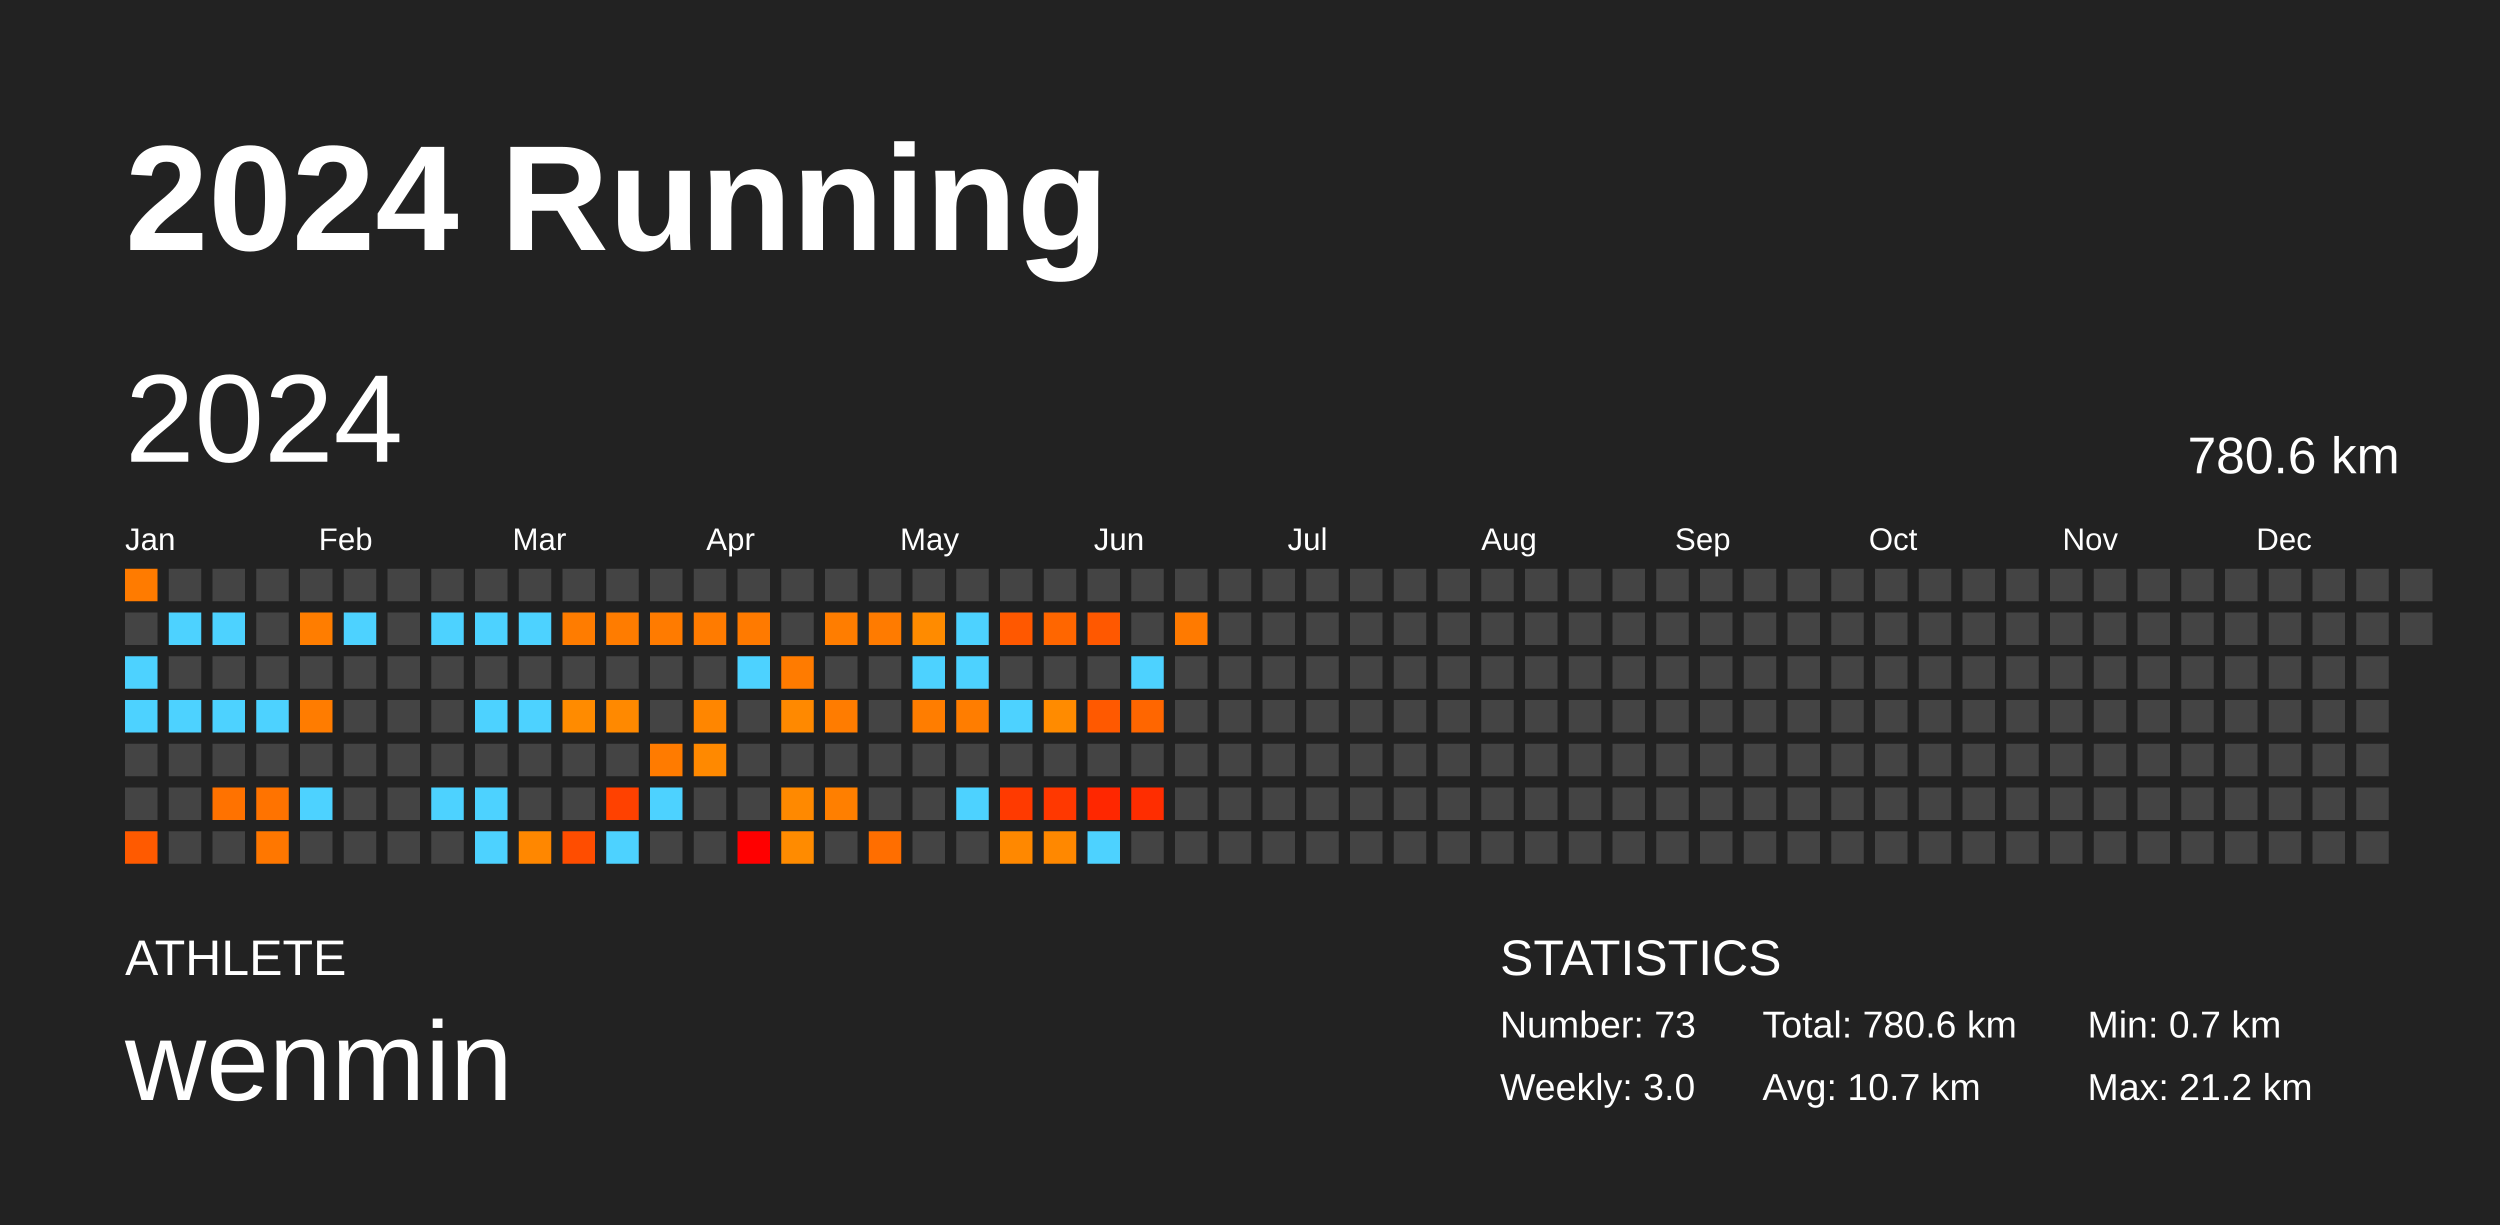
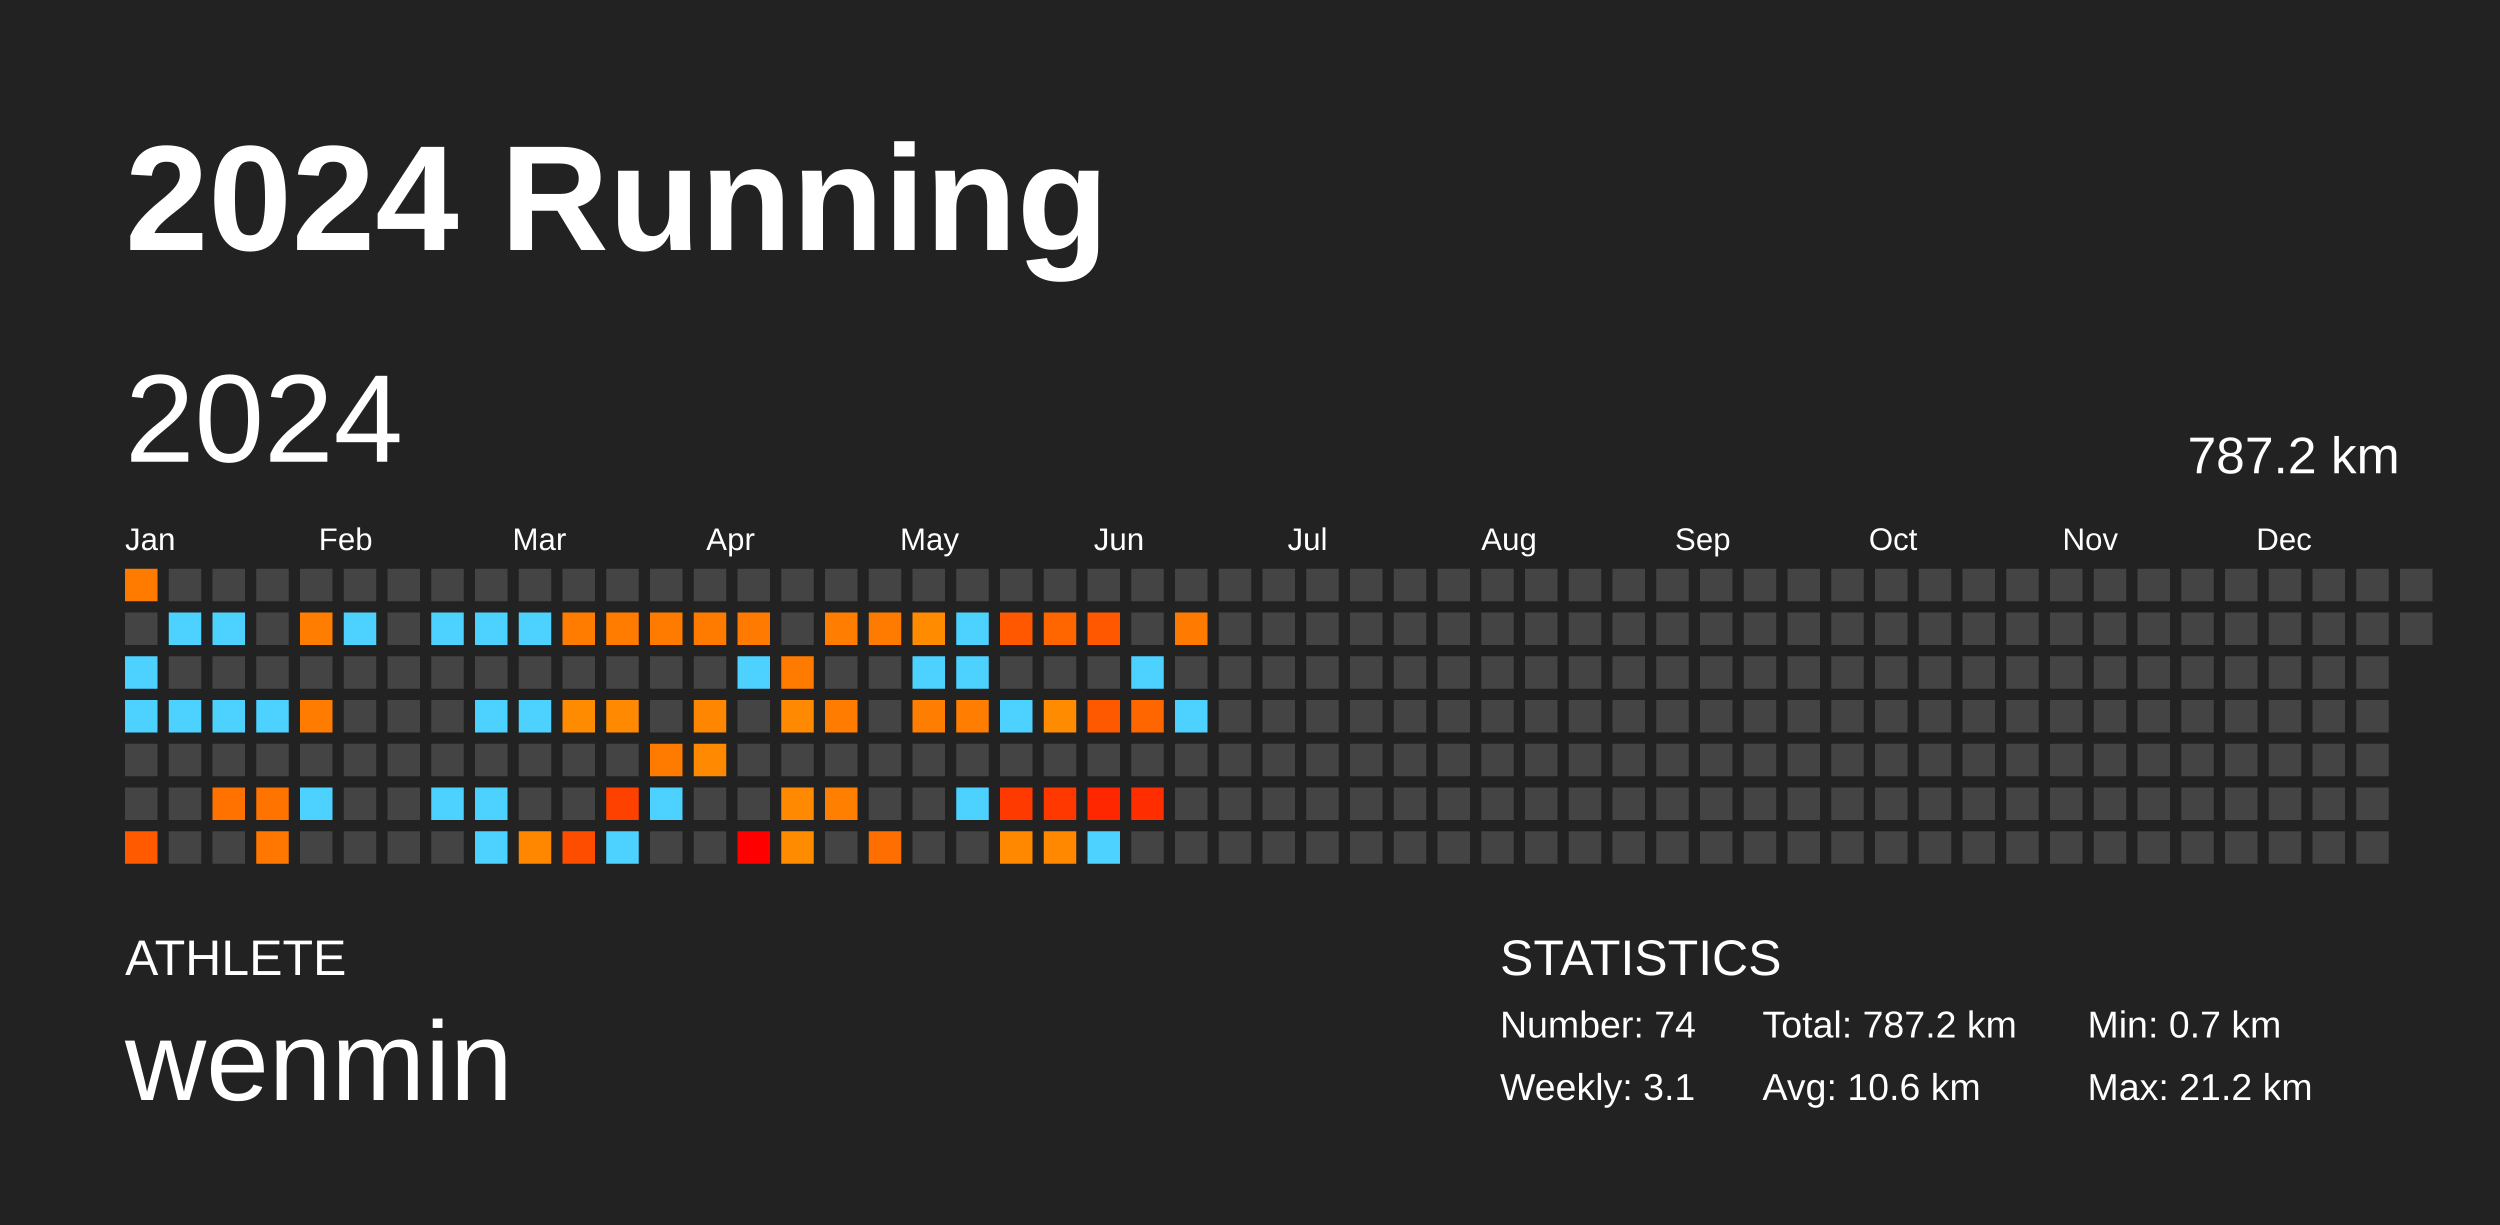
<svg xmlns="http://www.w3.org/2000/svg" baseProfile="full" height="98mm" version="1.1" viewBox="0,0,200,98" width="200mm">
  <defs />
  <rect fill="#222222" height="98" width="200" x="0" y="0" />
  <text fill="#FFFFFF" style="font-size:12px; font-family:Arial; font-weight:bold;" x="10" y="20">2024 Running</text>
  <text fill="#FFFFFF" style="font-size:4px; font-family:Arial" x="10" y="78">ATHLETE</text>
  <text fill="#FFFFFF" style="font-size:9px; font-family:Arial" x="10" y="88">wenmin</text>
  <text fill="#FFFFFF" style="font-size:4px; font-family:Arial" x="120" y="78">STATISTICS</text>
-   <text fill="#FFFFFF" style="font-size:3px; font-family:Arial" x="120" y="83">Number: 73</text>
-   <text fill="#FFFFFF" style="font-size:3px; font-family:Arial" x="120" y="88">Weekly: 3.0</text>
-   <text fill="#FFFFFF" style="font-size:3px; font-family:Arial" x="141" y="83">Total: 780.6 km</text>
-   <text fill="#FFFFFF" style="font-size:3px; font-family:Arial" x="141" y="88">Avg: 10.7 km</text>
+   <text fill="#FFFFFF" style="font-size:3px; font-family:Arial" x="120" y="83">Number: 74</text>
+   <text fill="#FFFFFF" style="font-size:3px; font-family:Arial" x="120" y="88">Weekly: 3.1</text>
+   <text fill="#FFFFFF" style="font-size:3px; font-family:Arial" x="141" y="83">Total: 787.2 km</text>
+   <text fill="#FFFFFF" style="font-size:3px; font-family:Arial" x="141" y="88">Avg: 10.6 km</text>
  <text fill="#FFFFFF" style="font-size:3px; font-family:Arial" x="167" y="83">Min: 0.7 km</text>
  <text fill="#FFFFFF" style="font-size:3px; font-family:Arial" x="167" y="88">Max: 21.2 km</text>
  <text dominant-baseline="hanging" fill="#FFFFFF" style="font-size:10.0px; font-family:Arial;" x="10" y="30">2024</text>
-   <text dominant-baseline="hanging" fill="#FFFFFF" style="font-size:4.125px; font-family:Arial;" x="175" y="35">780.6 km</text>
+   <text dominant-baseline="hanging" fill="#FFFFFF" style="font-size:4.125px; font-family:Arial;" x="175" y="35">787.2 km</text>
  <text fill="#FFFFFF" style="font-size:2.5px; font-family:Arial" x="10.0" y="44">Jan</text>
  <text fill="#FFFFFF" style="font-size:2.5px; font-family:Arial" x="25.5" y="44">Feb</text>
  <text fill="#FFFFFF" style="font-size:2.5px; font-family:Arial" x="41.0" y="44">Mar</text>
  <text fill="#FFFFFF" style="font-size:2.5px; font-family:Arial" x="56.5" y="44">Apr</text>
  <text fill="#FFFFFF" style="font-size:2.5px; font-family:Arial" x="72.0" y="44">May</text>
  <text fill="#FFFFFF" style="font-size:2.5px; font-family:Arial" x="87.5" y="44">Jun</text>
  <text fill="#FFFFFF" style="font-size:2.5px; font-family:Arial" x="103.0" y="44">Jul</text>
  <text fill="#FFFFFF" style="font-size:2.5px; font-family:Arial" x="118.5" y="44">Aug</text>
  <text fill="#FFFFFF" style="font-size:2.5px; font-family:Arial" x="134.0" y="44">Sep</text>
  <text fill="#FFFFFF" style="font-size:2.5px; font-family:Arial" x="149.5" y="44">Oct</text>
  <text fill="#FFFFFF" style="font-size:2.5px; font-family:Arial" x="165.0" y="44">Nov</text>
  <text fill="#FFFFFF" style="font-size:2.5px; font-family:Arial" x="180.5" y="44">Dec</text>
  <rect fill="#ff7b00" height="2.6" width="2.6" x="10.0" y="45.5" />
  <rect fill="#444444" height="2.6" width="2.6" x="10.0" y="49.0" />
  <rect fill="#4dd2ff" height="2.6" width="2.6" x="10.0" y="52.5" />
  <rect fill="#4dd2ff" height="2.6" width="2.6" x="10.0" y="56.0" />
  <rect fill="#444444" height="2.6" width="2.6" x="10.0" y="59.5" />
  <rect fill="#444444" height="2.6" width="2.6" x="10.0" y="63.0" />
  <rect fill="#ff5a00" height="2.6" width="2.6" x="10.0" y="66.5" />
  <rect fill="#444444" height="2.6" width="2.6" x="13.5" y="45.5" />
  <rect fill="#4dd2ff" height="2.6" width="2.6" x="13.5" y="49.0" />
  <rect fill="#444444" height="2.6" width="2.6" x="13.5" y="52.5" />
  <rect fill="#4dd2ff" height="2.6" width="2.6" x="13.5" y="56.0" />
  <rect fill="#444444" height="2.6" width="2.6" x="13.5" y="59.5" />
  <rect fill="#444444" height="2.6" width="2.6" x="13.5" y="63.0" />
  <rect fill="#444444" height="2.6" width="2.6" x="13.5" y="66.5" />
  <rect fill="#444444" height="2.6" width="2.6" x="17.0" y="45.5" />
  <rect fill="#4dd2ff" height="2.6" width="2.6" x="17.0" y="49.0" />
  <rect fill="#444444" height="2.6" width="2.6" x="17.0" y="52.5" />
  <rect fill="#4dd2ff" height="2.6" width="2.6" x="17.0" y="56.0" />
  <rect fill="#444444" height="2.6" width="2.6" x="17.0" y="59.5" />
  <rect fill="#ff7200" height="2.6" width="2.6" x="17.0" y="63.0" />
  <rect fill="#444444" height="2.6" width="2.6" x="17.0" y="66.5" />
  <rect fill="#444444" height="2.6" width="2.6" x="20.5" y="45.5" />
  <rect fill="#444444" height="2.6" width="2.6" x="20.5" y="49.0" />
  <rect fill="#444444" height="2.6" width="2.6" x="20.5" y="52.5" />
  <rect fill="#4dd2ff" height="2.6" width="2.6" x="20.5" y="56.0" />
  <rect fill="#444444" height="2.6" width="2.6" x="20.5" y="59.5" />
  <rect fill="#ff7300" height="2.6" width="2.6" x="20.5" y="63.0" />
  <rect fill="#ff7700" height="2.6" width="2.6" x="20.5" y="66.5" />
  <rect fill="#444444" height="2.6" width="2.6" x="24.0" y="45.5" />
  <rect fill="#ff7d00" height="2.6" width="2.6" x="24.0" y="49.0" />
  <rect fill="#444444" height="2.6" width="2.6" x="24.0" y="52.5" />
  <rect fill="#ff7c00" height="2.6" width="2.6" x="24.0" y="56.0" />
  <rect fill="#444444" height="2.6" width="2.6" x="24.0" y="59.5" />
  <rect fill="#4dd2ff" height="2.6" width="2.6" x="24.0" y="63.0" />
  <rect fill="#444444" height="2.6" width="2.6" x="24.0" y="66.5" />
  <rect fill="#444444" height="2.6" width="2.6" x="27.5" y="45.5" />
  <rect fill="#4dd2ff" height="2.6" width="2.6" x="27.5" y="49.0" />
  <rect fill="#444444" height="2.6" width="2.6" x="27.5" y="52.5" />
  <rect fill="#444444" height="2.6" width="2.6" x="27.5" y="56.0" />
  <rect fill="#444444" height="2.6" width="2.6" x="27.5" y="59.5" />
  <rect fill="#444444" height="2.6" width="2.6" x="27.5" y="63.0" />
  <rect fill="#444444" height="2.6" width="2.6" x="27.5" y="66.5" />
  <rect fill="#444444" height="2.6" width="2.6" x="31.0" y="45.5" />
  <rect fill="#444444" height="2.6" width="2.6" x="31.0" y="49.0" />
  <rect fill="#444444" height="2.6" width="2.6" x="31.0" y="52.5" />
  <rect fill="#444444" height="2.6" width="2.6" x="31.0" y="56.0" />
  <rect fill="#444444" height="2.6" width="2.6" x="31.0" y="59.5" />
  <rect fill="#444444" height="2.6" width="2.6" x="31.0" y="63.0" />
  <rect fill="#444444" height="2.6" width="2.6" x="31.0" y="66.5" />
  <rect fill="#444444" height="2.6" width="2.6" x="34.5" y="45.5" />
  <rect fill="#4dd2ff" height="2.6" width="2.6" x="34.5" y="49.0" />
  <rect fill="#444444" height="2.6" width="2.6" x="34.5" y="52.5" />
  <rect fill="#444444" height="2.6" width="2.6" x="34.5" y="56.0" />
  <rect fill="#444444" height="2.6" width="2.6" x="34.5" y="59.5" />
  <rect fill="#4dd2ff" height="2.6" width="2.6" x="34.5" y="63.0" />
  <rect fill="#444444" height="2.6" width="2.6" x="34.5" y="66.5" />
  <rect fill="#444444" height="2.6" width="2.6" x="38.0" y="45.5" />
  <rect fill="#4dd2ff" height="2.6" width="2.6" x="38.0" y="49.0" />
  <rect fill="#444444" height="2.6" width="2.6" x="38.0" y="52.5" />
  <rect fill="#4dd2ff" height="2.6" width="2.6" x="38.0" y="56.0" />
  <rect fill="#444444" height="2.6" width="2.6" x="38.0" y="59.5" />
  <rect fill="#4dd2ff" height="2.6" width="2.6" x="38.0" y="63.0" />
  <rect fill="#4dd2ff" height="2.6" width="2.6" x="38.0" y="66.5" />
  <rect fill="#444444" height="2.6" width="2.6" x="41.5" y="45.5" />
  <rect fill="#4dd2ff" height="2.6" width="2.6" x="41.5" y="49.0" />
  <rect fill="#444444" height="2.6" width="2.6" x="41.5" y="52.5" />
  <rect fill="#4dd2ff" height="2.6" width="2.6" x="41.5" y="56.0" />
  <rect fill="#444444" height="2.6" width="2.6" x="41.5" y="59.5" />
  <rect fill="#444444" height="2.6" width="2.6" x="41.5" y="63.0" />
  <rect fill="#ff8700" height="2.6" width="2.6" x="41.5" y="66.5" />
  <rect fill="#444444" height="2.6" width="2.6" x="45.0" y="45.5" />
  <rect fill="#ff7c00" height="2.6" width="2.6" x="45.0" y="49.0" />
  <rect fill="#444444" height="2.6" width="2.6" x="45.0" y="52.5" />
  <rect fill="#ff8b00" height="2.6" width="2.6" x="45.0" y="56.0" />
  <rect fill="#444444" height="2.6" width="2.6" x="45.0" y="59.5" />
  <rect fill="#444444" height="2.6" width="2.6" x="45.0" y="63.0" />
  <rect fill="#ff4d00" height="2.6" width="2.6" x="45.0" y="66.5" />
  <rect fill="#444444" height="2.6" width="2.6" x="48.5" y="45.5" />
  <rect fill="#ff7c00" height="2.6" width="2.6" x="48.5" y="49.0" />
  <rect fill="#444444" height="2.6" width="2.6" x="48.5" y="52.5" />
  <rect fill="#ff8900" height="2.6" width="2.6" x="48.5" y="56.0" />
  <rect fill="#444444" height="2.6" width="2.6" x="48.5" y="59.5" />
  <rect fill="#ff4100" height="2.6" width="2.6" x="48.5" y="63.0" />
  <rect fill="#4dd2ff" height="2.6" width="2.6" x="48.5" y="66.5" />
  <rect fill="#444444" height="2.6" width="2.6" x="52.0" y="45.5" />
  <rect fill="#ff7b00" height="2.6" width="2.6" x="52.0" y="49.0" />
  <rect fill="#444444" height="2.6" width="2.6" x="52.0" y="52.5" />
  <rect fill="#444444" height="2.6" width="2.6" x="52.0" y="56.0" />
  <rect fill="#ff7b00" height="2.6" width="2.6" x="52.0" y="59.5" />
  <rect fill="#4dd2ff" height="2.6" width="2.6" x="52.0" y="63.0" />
  <rect fill="#444444" height="2.6" width="2.6" x="52.0" y="66.5" />
  <rect fill="#444444" height="2.6" width="2.6" x="55.5" y="45.5" />
  <rect fill="#ff7b00" height="2.6" width="2.6" x="55.5" y="49.0" />
  <rect fill="#444444" height="2.6" width="2.6" x="55.5" y="52.5" />
  <rect fill="#ff8600" height="2.6" width="2.6" x="55.5" y="56.0" />
  <rect fill="#ff8900" height="2.6" width="2.6" x="55.5" y="59.5" />
  <rect fill="#444444" height="2.6" width="2.6" x="55.5" y="63.0" />
  <rect fill="#444444" height="2.6" width="2.6" x="55.5" y="66.5" />
  <rect fill="#444444" height="2.6" width="2.6" x="59.0" y="45.5" />
  <rect fill="#ff7a00" height="2.6" width="2.6" x="59.0" y="49.0" />
  <rect fill="#4dd2ff" height="2.6" width="2.6" x="59.0" y="52.5" />
  <rect fill="#444444" height="2.6" width="2.6" x="59.0" y="56.0" />
  <rect fill="#444444" height="2.6" width="2.6" x="59.0" y="59.5" />
  <rect fill="#444444" height="2.6" width="2.6" x="59.0" y="63.0" />
  <rect fill="red" height="2.6" width="2.6" x="59.0" y="66.5" />
  <rect fill="#444444" height="2.6" width="2.6" x="62.5" y="45.5" />
  <rect fill="#444444" height="2.6" width="2.6" x="62.5" y="49.0" />
  <rect fill="#ff7b00" height="2.6" width="2.6" x="62.5" y="52.5" />
  <rect fill="#ff8900" height="2.6" width="2.6" x="62.5" y="56.0" />
  <rect fill="#444444" height="2.6" width="2.6" x="62.5" y="59.5" />
  <rect fill="#ff8900" height="2.6" width="2.6" x="62.5" y="63.0" />
  <rect fill="#ff8b00" height="2.6" width="2.6" x="62.5" y="66.5" />
  <rect fill="#444444" height="2.6" width="2.6" x="66.0" y="45.5" />
  <rect fill="#ff7d00" height="2.6" width="2.6" x="66.0" y="49.0" />
  <rect fill="#444444" height="2.6" width="2.6" x="66.0" y="52.5" />
  <rect fill="#ff7c00" height="2.6" width="2.6" x="66.0" y="56.0" />
  <rect fill="#444444" height="2.6" width="2.6" x="66.0" y="59.5" />
  <rect fill="#ff7f00" height="2.6" width="2.6" x="66.0" y="63.0" />
  <rect fill="#444444" height="2.6" width="2.6" x="66.0" y="66.5" />
  <rect fill="#444444" height="2.6" width="2.6" x="69.5" y="45.5" />
  <rect fill="#ff7b00" height="2.6" width="2.6" x="69.5" y="49.0" />
  <rect fill="#444444" height="2.6" width="2.6" x="69.5" y="52.5" />
  <rect fill="#444444" height="2.6" width="2.6" x="69.5" y="56.0" />
  <rect fill="#444444" height="2.6" width="2.6" x="69.5" y="59.5" />
  <rect fill="#444444" height="2.6" width="2.6" x="69.5" y="63.0" />
  <rect fill="#ff6e00" height="2.6" width="2.6" x="69.5" y="66.5" />
  <rect fill="#444444" height="2.6" width="2.6" x="73.0" y="45.5" />
  <rect fill="#ff8b00" height="2.6" width="2.6" x="73.0" y="49.0" />
  <rect fill="#4dd2ff" height="2.6" width="2.6" x="73.0" y="52.5" />
  <rect fill="#ff7d00" height="2.6" width="2.6" x="73.0" y="56.0" />
  <rect fill="#444444" height="2.6" width="2.6" x="73.0" y="59.5" />
  <rect fill="#444444" height="2.6" width="2.6" x="73.0" y="63.0" />
  <rect fill="#444444" height="2.6" width="2.6" x="73.0" y="66.5" />
  <rect fill="#444444" height="2.6" width="2.6" x="76.5" y="45.5" />
  <rect fill="#4dd2ff" height="2.6" width="2.6" x="76.5" y="49.0" />
  <rect fill="#4dd2ff" height="2.6" width="2.6" x="76.5" y="52.5" />
  <rect fill="#ff7d00" height="2.6" width="2.6" x="76.5" y="56.0" />
  <rect fill="#444444" height="2.6" width="2.6" x="76.5" y="59.5" />
  <rect fill="#4dd2ff" height="2.6" width="2.6" x="76.5" y="63.0" />
  <rect fill="#444444" height="2.6" width="2.6" x="76.5" y="66.5" />
  <rect fill="#444444" height="2.6" width="2.6" x="80.0" y="45.5" />
  <rect fill="#ff5800" height="2.6" width="2.6" x="80.0" y="49.0" />
  <rect fill="#444444" height="2.6" width="2.6" x="80.0" y="52.5" />
  <rect fill="#4dd2ff" height="2.6" width="2.6" x="80.0" y="56.0" />
  <rect fill="#444444" height="2.6" width="2.6" x="80.0" y="59.5" />
  <rect fill="#ff3a00" height="2.6" width="2.6" x="80.0" y="63.0" />
  <rect fill="#ff8800" height="2.6" width="2.6" x="80.0" y="66.5" />
  <rect fill="#444444" height="2.6" width="2.6" x="83.5" y="45.5" />
  <rect fill="#ff6600" height="2.6" width="2.6" x="83.5" y="49.0" />
  <rect fill="#444444" height="2.6" width="2.6" x="83.5" y="52.5" />
  <rect fill="#ff8b00" height="2.6" width="2.6" x="83.5" y="56.0" />
  <rect fill="#444444" height="2.6" width="2.6" x="83.5" y="59.5" />
  <rect fill="#ff3800" height="2.6" width="2.6" x="83.5" y="63.0" />
  <rect fill="#ff8800" height="2.6" width="2.6" x="83.5" y="66.5" />
  <rect fill="#444444" height="2.6" width="2.6" x="87.0" y="45.5" />
  <rect fill="#ff5800" height="2.6" width="2.6" x="87.0" y="49.0" />
  <rect fill="#444444" height="2.6" width="2.6" x="87.0" y="52.5" />
  <rect fill="#ff5900" height="2.6" width="2.6" x="87.0" y="56.0" />
  <rect fill="#444444" height="2.6" width="2.6" x="87.0" y="59.5" />
  <rect fill="#ff2700" height="2.6" width="2.6" x="87.0" y="63.0" />
  <rect fill="#4dd2ff" height="2.6" width="2.6" x="87.0" y="66.5" />
  <rect fill="#444444" height="2.6" width="2.6" x="90.5" y="45.5" />
  <rect fill="#444444" height="2.6" width="2.6" x="90.5" y="49.0" />
  <rect fill="#4dd2ff" height="2.6" width="2.6" x="90.5" y="52.5" />
  <rect fill="#ff6600" height="2.6" width="2.6" x="90.5" y="56.0" />
  <rect fill="#444444" height="2.6" width="2.6" x="90.5" y="59.5" />
  <rect fill="#ff2d00" height="2.6" width="2.6" x="90.5" y="63.0" />
  <rect fill="#444444" height="2.6" width="2.6" x="90.5" y="66.5" />
  <rect fill="#444444" height="2.6" width="2.6" x="94.0" y="45.5" />
  <rect fill="#ff7a00" height="2.6" width="2.6" x="94.0" y="49.0" />
  <rect fill="#444444" height="2.6" width="2.6" x="94.0" y="52.5" />
-   <rect fill="#444444" height="2.6" width="2.6" x="94.0" y="56.0" />
+   <rect fill="#4dd2ff" height="2.6" width="2.6" x="94.0" y="56.0" />
  <rect fill="#444444" height="2.6" width="2.6" x="94.0" y="59.5" />
  <rect fill="#444444" height="2.6" width="2.6" x="94.0" y="63.0" />
  <rect fill="#444444" height="2.6" width="2.6" x="94.0" y="66.5" />
  <rect fill="#444444" height="2.6" width="2.6" x="97.5" y="45.5" />
  <rect fill="#444444" height="2.6" width="2.6" x="97.5" y="49.0" />
  <rect fill="#444444" height="2.6" width="2.6" x="97.5" y="52.5" />
  <rect fill="#444444" height="2.6" width="2.6" x="97.5" y="56.0" />
  <rect fill="#444444" height="2.6" width="2.6" x="97.5" y="59.5" />
  <rect fill="#444444" height="2.6" width="2.6" x="97.5" y="63.0" />
  <rect fill="#444444" height="2.6" width="2.6" x="97.5" y="66.5" />
  <rect fill="#444444" height="2.6" width="2.6" x="101.0" y="45.5" />
  <rect fill="#444444" height="2.6" width="2.6" x="101.0" y="49.0" />
  <rect fill="#444444" height="2.6" width="2.6" x="101.0" y="52.5" />
  <rect fill="#444444" height="2.6" width="2.6" x="101.0" y="56.0" />
  <rect fill="#444444" height="2.6" width="2.6" x="101.0" y="59.5" />
  <rect fill="#444444" height="2.6" width="2.6" x="101.0" y="63.0" />
  <rect fill="#444444" height="2.6" width="2.6" x="101.0" y="66.5" />
  <rect fill="#444444" height="2.6" width="2.6" x="104.5" y="45.5" />
  <rect fill="#444444" height="2.6" width="2.6" x="104.5" y="49.0" />
  <rect fill="#444444" height="2.6" width="2.6" x="104.5" y="52.5" />
  <rect fill="#444444" height="2.6" width="2.6" x="104.5" y="56.0" />
  <rect fill="#444444" height="2.6" width="2.6" x="104.5" y="59.5" />
  <rect fill="#444444" height="2.6" width="2.6" x="104.5" y="63.0" />
  <rect fill="#444444" height="2.6" width="2.6" x="104.5" y="66.5" />
  <rect fill="#444444" height="2.6" width="2.6" x="108.0" y="45.5" />
  <rect fill="#444444" height="2.6" width="2.6" x="108.0" y="49.0" />
  <rect fill="#444444" height="2.6" width="2.6" x="108.0" y="52.5" />
  <rect fill="#444444" height="2.6" width="2.6" x="108.0" y="56.0" />
  <rect fill="#444444" height="2.6" width="2.6" x="108.0" y="59.5" />
  <rect fill="#444444" height="2.6" width="2.6" x="108.0" y="63.0" />
  <rect fill="#444444" height="2.6" width="2.6" x="108.0" y="66.5" />
  <rect fill="#444444" height="2.6" width="2.6" x="111.5" y="45.5" />
  <rect fill="#444444" height="2.6" width="2.6" x="111.5" y="49.0" />
  <rect fill="#444444" height="2.6" width="2.6" x="111.5" y="52.5" />
  <rect fill="#444444" height="2.6" width="2.6" x="111.5" y="56.0" />
  <rect fill="#444444" height="2.6" width="2.6" x="111.5" y="59.5" />
  <rect fill="#444444" height="2.6" width="2.6" x="111.5" y="63.0" />
  <rect fill="#444444" height="2.6" width="2.6" x="111.5" y="66.5" />
  <rect fill="#444444" height="2.6" width="2.6" x="115.0" y="45.5" />
  <rect fill="#444444" height="2.6" width="2.6" x="115.0" y="49.0" />
  <rect fill="#444444" height="2.6" width="2.6" x="115.0" y="52.5" />
  <rect fill="#444444" height="2.6" width="2.6" x="115.0" y="56.0" />
  <rect fill="#444444" height="2.6" width="2.6" x="115.0" y="59.5" />
  <rect fill="#444444" height="2.6" width="2.6" x="115.0" y="63.0" />
  <rect fill="#444444" height="2.6" width="2.6" x="115.0" y="66.5" />
  <rect fill="#444444" height="2.6" width="2.6" x="118.5" y="45.5" />
  <rect fill="#444444" height="2.6" width="2.6" x="118.5" y="49.0" />
  <rect fill="#444444" height="2.6" width="2.6" x="118.5" y="52.5" />
  <rect fill="#444444" height="2.6" width="2.6" x="118.5" y="56.0" />
  <rect fill="#444444" height="2.6" width="2.6" x="118.5" y="59.5" />
  <rect fill="#444444" height="2.6" width="2.6" x="118.5" y="63.0" />
  <rect fill="#444444" height="2.6" width="2.6" x="118.5" y="66.5" />
  <rect fill="#444444" height="2.6" width="2.6" x="122.0" y="45.5" />
  <rect fill="#444444" height="2.6" width="2.6" x="122.0" y="49.0" />
  <rect fill="#444444" height="2.6" width="2.6" x="122.0" y="52.5" />
  <rect fill="#444444" height="2.6" width="2.6" x="122.0" y="56.0" />
  <rect fill="#444444" height="2.6" width="2.6" x="122.0" y="59.5" />
  <rect fill="#444444" height="2.6" width="2.6" x="122.0" y="63.0" />
  <rect fill="#444444" height="2.6" width="2.6" x="122.0" y="66.5" />
  <rect fill="#444444" height="2.6" width="2.6" x="125.5" y="45.5" />
  <rect fill="#444444" height="2.6" width="2.6" x="125.5" y="49.0" />
  <rect fill="#444444" height="2.6" width="2.6" x="125.5" y="52.5" />
  <rect fill="#444444" height="2.6" width="2.6" x="125.5" y="56.0" />
  <rect fill="#444444" height="2.6" width="2.6" x="125.5" y="59.5" />
  <rect fill="#444444" height="2.6" width="2.6" x="125.5" y="63.0" />
  <rect fill="#444444" height="2.6" width="2.6" x="125.5" y="66.5" />
  <rect fill="#444444" height="2.6" width="2.6" x="129.0" y="45.5" />
  <rect fill="#444444" height="2.6" width="2.6" x="129.0" y="49.0" />
  <rect fill="#444444" height="2.6" width="2.6" x="129.0" y="52.5" />
  <rect fill="#444444" height="2.6" width="2.6" x="129.0" y="56.0" />
  <rect fill="#444444" height="2.6" width="2.6" x="129.0" y="59.5" />
  <rect fill="#444444" height="2.6" width="2.6" x="129.0" y="63.0" />
  <rect fill="#444444" height="2.6" width="2.6" x="129.0" y="66.5" />
  <rect fill="#444444" height="2.6" width="2.6" x="132.5" y="45.5" />
  <rect fill="#444444" height="2.6" width="2.6" x="132.5" y="49.0" />
  <rect fill="#444444" height="2.6" width="2.6" x="132.5" y="52.5" />
  <rect fill="#444444" height="2.6" width="2.6" x="132.5" y="56.0" />
  <rect fill="#444444" height="2.6" width="2.6" x="132.5" y="59.5" />
  <rect fill="#444444" height="2.6" width="2.6" x="132.5" y="63.0" />
  <rect fill="#444444" height="2.6" width="2.6" x="132.5" y="66.5" />
  <rect fill="#444444" height="2.6" width="2.6" x="136.0" y="45.5" />
  <rect fill="#444444" height="2.6" width="2.6" x="136.0" y="49.0" />
  <rect fill="#444444" height="2.6" width="2.6" x="136.0" y="52.5" />
  <rect fill="#444444" height="2.6" width="2.6" x="136.0" y="56.0" />
  <rect fill="#444444" height="2.6" width="2.6" x="136.0" y="59.5" />
  <rect fill="#444444" height="2.6" width="2.6" x="136.0" y="63.0" />
  <rect fill="#444444" height="2.6" width="2.6" x="136.0" y="66.5" />
  <rect fill="#444444" height="2.6" width="2.6" x="139.5" y="45.5" />
  <rect fill="#444444" height="2.6" width="2.6" x="139.5" y="49.0" />
  <rect fill="#444444" height="2.6" width="2.6" x="139.5" y="52.5" />
  <rect fill="#444444" height="2.6" width="2.6" x="139.5" y="56.0" />
  <rect fill="#444444" height="2.6" width="2.6" x="139.5" y="59.5" />
  <rect fill="#444444" height="2.6" width="2.6" x="139.5" y="63.0" />
  <rect fill="#444444" height="2.6" width="2.6" x="139.5" y="66.5" />
  <rect fill="#444444" height="2.6" width="2.6" x="143.0" y="45.5" />
  <rect fill="#444444" height="2.6" width="2.6" x="143.0" y="49.0" />
  <rect fill="#444444" height="2.6" width="2.6" x="143.0" y="52.5" />
  <rect fill="#444444" height="2.6" width="2.6" x="143.0" y="56.0" />
  <rect fill="#444444" height="2.6" width="2.6" x="143.0" y="59.5" />
  <rect fill="#444444" height="2.6" width="2.6" x="143.0" y="63.0" />
  <rect fill="#444444" height="2.6" width="2.6" x="143.0" y="66.5" />
  <rect fill="#444444" height="2.6" width="2.6" x="146.5" y="45.5" />
  <rect fill="#444444" height="2.6" width="2.6" x="146.5" y="49.0" />
  <rect fill="#444444" height="2.6" width="2.6" x="146.5" y="52.5" />
  <rect fill="#444444" height="2.6" width="2.6" x="146.5" y="56.0" />
  <rect fill="#444444" height="2.6" width="2.6" x="146.5" y="59.5" />
  <rect fill="#444444" height="2.6" width="2.6" x="146.5" y="63.0" />
  <rect fill="#444444" height="2.6" width="2.6" x="146.5" y="66.5" />
  <rect fill="#444444" height="2.6" width="2.6" x="150.0" y="45.5" />
  <rect fill="#444444" height="2.6" width="2.6" x="150.0" y="49.0" />
  <rect fill="#444444" height="2.6" width="2.6" x="150.0" y="52.5" />
  <rect fill="#444444" height="2.6" width="2.6" x="150.0" y="56.0" />
  <rect fill="#444444" height="2.6" width="2.6" x="150.0" y="59.5" />
  <rect fill="#444444" height="2.6" width="2.6" x="150.0" y="63.0" />
  <rect fill="#444444" height="2.6" width="2.6" x="150.0" y="66.5" />
  <rect fill="#444444" height="2.6" width="2.6" x="153.5" y="45.5" />
  <rect fill="#444444" height="2.6" width="2.6" x="153.5" y="49.0" />
  <rect fill="#444444" height="2.6" width="2.6" x="153.5" y="52.5" />
  <rect fill="#444444" height="2.6" width="2.6" x="153.5" y="56.0" />
  <rect fill="#444444" height="2.6" width="2.6" x="153.5" y="59.5" />
  <rect fill="#444444" height="2.6" width="2.6" x="153.5" y="63.0" />
  <rect fill="#444444" height="2.6" width="2.6" x="153.5" y="66.5" />
  <rect fill="#444444" height="2.6" width="2.6" x="157.0" y="45.5" />
  <rect fill="#444444" height="2.6" width="2.6" x="157.0" y="49.0" />
  <rect fill="#444444" height="2.6" width="2.6" x="157.0" y="52.5" />
  <rect fill="#444444" height="2.6" width="2.6" x="157.0" y="56.0" />
  <rect fill="#444444" height="2.6" width="2.6" x="157.0" y="59.5" />
  <rect fill="#444444" height="2.6" width="2.6" x="157.0" y="63.0" />
  <rect fill="#444444" height="2.6" width="2.6" x="157.0" y="66.5" />
  <rect fill="#444444" height="2.6" width="2.6" x="160.5" y="45.5" />
  <rect fill="#444444" height="2.6" width="2.6" x="160.5" y="49.0" />
  <rect fill="#444444" height="2.6" width="2.6" x="160.5" y="52.5" />
  <rect fill="#444444" height="2.6" width="2.6" x="160.5" y="56.0" />
  <rect fill="#444444" height="2.6" width="2.6" x="160.5" y="59.5" />
  <rect fill="#444444" height="2.6" width="2.6" x="160.5" y="63.0" />
  <rect fill="#444444" height="2.6" width="2.6" x="160.5" y="66.5" />
  <rect fill="#444444" height="2.6" width="2.6" x="164.0" y="45.5" />
  <rect fill="#444444" height="2.6" width="2.6" x="164.0" y="49.0" />
  <rect fill="#444444" height="2.6" width="2.6" x="164.0" y="52.5" />
  <rect fill="#444444" height="2.6" width="2.6" x="164.0" y="56.0" />
  <rect fill="#444444" height="2.6" width="2.6" x="164.0" y="59.5" />
  <rect fill="#444444" height="2.6" width="2.6" x="164.0" y="63.0" />
  <rect fill="#444444" height="2.6" width="2.6" x="164.0" y="66.5" />
  <rect fill="#444444" height="2.6" width="2.6" x="167.5" y="45.5" />
  <rect fill="#444444" height="2.6" width="2.6" x="167.5" y="49.0" />
  <rect fill="#444444" height="2.6" width="2.6" x="167.5" y="52.5" />
  <rect fill="#444444" height="2.6" width="2.6" x="167.5" y="56.0" />
  <rect fill="#444444" height="2.6" width="2.6" x="167.5" y="59.5" />
  <rect fill="#444444" height="2.6" width="2.6" x="167.5" y="63.0" />
  <rect fill="#444444" height="2.6" width="2.6" x="167.5" y="66.5" />
  <rect fill="#444444" height="2.6" width="2.6" x="171.0" y="45.5" />
  <rect fill="#444444" height="2.6" width="2.6" x="171.0" y="49.0" />
  <rect fill="#444444" height="2.6" width="2.6" x="171.0" y="52.5" />
  <rect fill="#444444" height="2.6" width="2.6" x="171.0" y="56.0" />
  <rect fill="#444444" height="2.6" width="2.6" x="171.0" y="59.5" />
  <rect fill="#444444" height="2.6" width="2.6" x="171.0" y="63.0" />
  <rect fill="#444444" height="2.6" width="2.6" x="171.0" y="66.5" />
  <rect fill="#444444" height="2.6" width="2.6" x="174.5" y="45.5" />
  <rect fill="#444444" height="2.6" width="2.6" x="174.5" y="49.0" />
  <rect fill="#444444" height="2.6" width="2.6" x="174.5" y="52.5" />
  <rect fill="#444444" height="2.6" width="2.6" x="174.5" y="56.0" />
  <rect fill="#444444" height="2.6" width="2.6" x="174.5" y="59.5" />
  <rect fill="#444444" height="2.6" width="2.6" x="174.5" y="63.0" />
  <rect fill="#444444" height="2.6" width="2.6" x="174.5" y="66.5" />
  <rect fill="#444444" height="2.6" width="2.6" x="178.0" y="45.5" />
  <rect fill="#444444" height="2.6" width="2.6" x="178.0" y="49.0" />
  <rect fill="#444444" height="2.6" width="2.6" x="178.0" y="52.5" />
  <rect fill="#444444" height="2.6" width="2.6" x="178.0" y="56.0" />
  <rect fill="#444444" height="2.6" width="2.6" x="178.0" y="59.5" />
  <rect fill="#444444" height="2.6" width="2.6" x="178.0" y="63.0" />
  <rect fill="#444444" height="2.6" width="2.6" x="178.0" y="66.5" />
  <rect fill="#444444" height="2.6" width="2.6" x="181.5" y="45.5" />
  <rect fill="#444444" height="2.6" width="2.6" x="181.5" y="49.0" />
  <rect fill="#444444" height="2.6" width="2.6" x="181.5" y="52.5" />
  <rect fill="#444444" height="2.6" width="2.6" x="181.5" y="56.0" />
  <rect fill="#444444" height="2.6" width="2.6" x="181.5" y="59.5" />
  <rect fill="#444444" height="2.6" width="2.6" x="181.5" y="63.0" />
  <rect fill="#444444" height="2.6" width="2.6" x="181.5" y="66.5" />
  <rect fill="#444444" height="2.6" width="2.6" x="185.0" y="45.5" />
  <rect fill="#444444" height="2.6" width="2.6" x="185.0" y="49.0" />
  <rect fill="#444444" height="2.6" width="2.6" x="185.0" y="52.5" />
  <rect fill="#444444" height="2.6" width="2.6" x="185.0" y="56.0" />
  <rect fill="#444444" height="2.6" width="2.6" x="185.0" y="59.5" />
  <rect fill="#444444" height="2.6" width="2.6" x="185.0" y="63.0" />
  <rect fill="#444444" height="2.6" width="2.6" x="185.0" y="66.5" />
  <rect fill="#444444" height="2.6" width="2.6" x="188.5" y="45.5" />
  <rect fill="#444444" height="2.6" width="2.6" x="188.5" y="49.0" />
  <rect fill="#444444" height="2.6" width="2.6" x="188.5" y="52.5" />
  <rect fill="#444444" height="2.6" width="2.6" x="188.5" y="56.0" />
  <rect fill="#444444" height="2.6" width="2.6" x="188.5" y="59.5" />
  <rect fill="#444444" height="2.6" width="2.6" x="188.5" y="63.0" />
  <rect fill="#444444" height="2.6" width="2.6" x="188.5" y="66.5" />
  <rect fill="#444444" height="2.6" width="2.6" x="192.0" y="45.5" />
  <rect fill="#444444" height="2.6" width="2.6" x="192.0" y="49.0" />
</svg>
